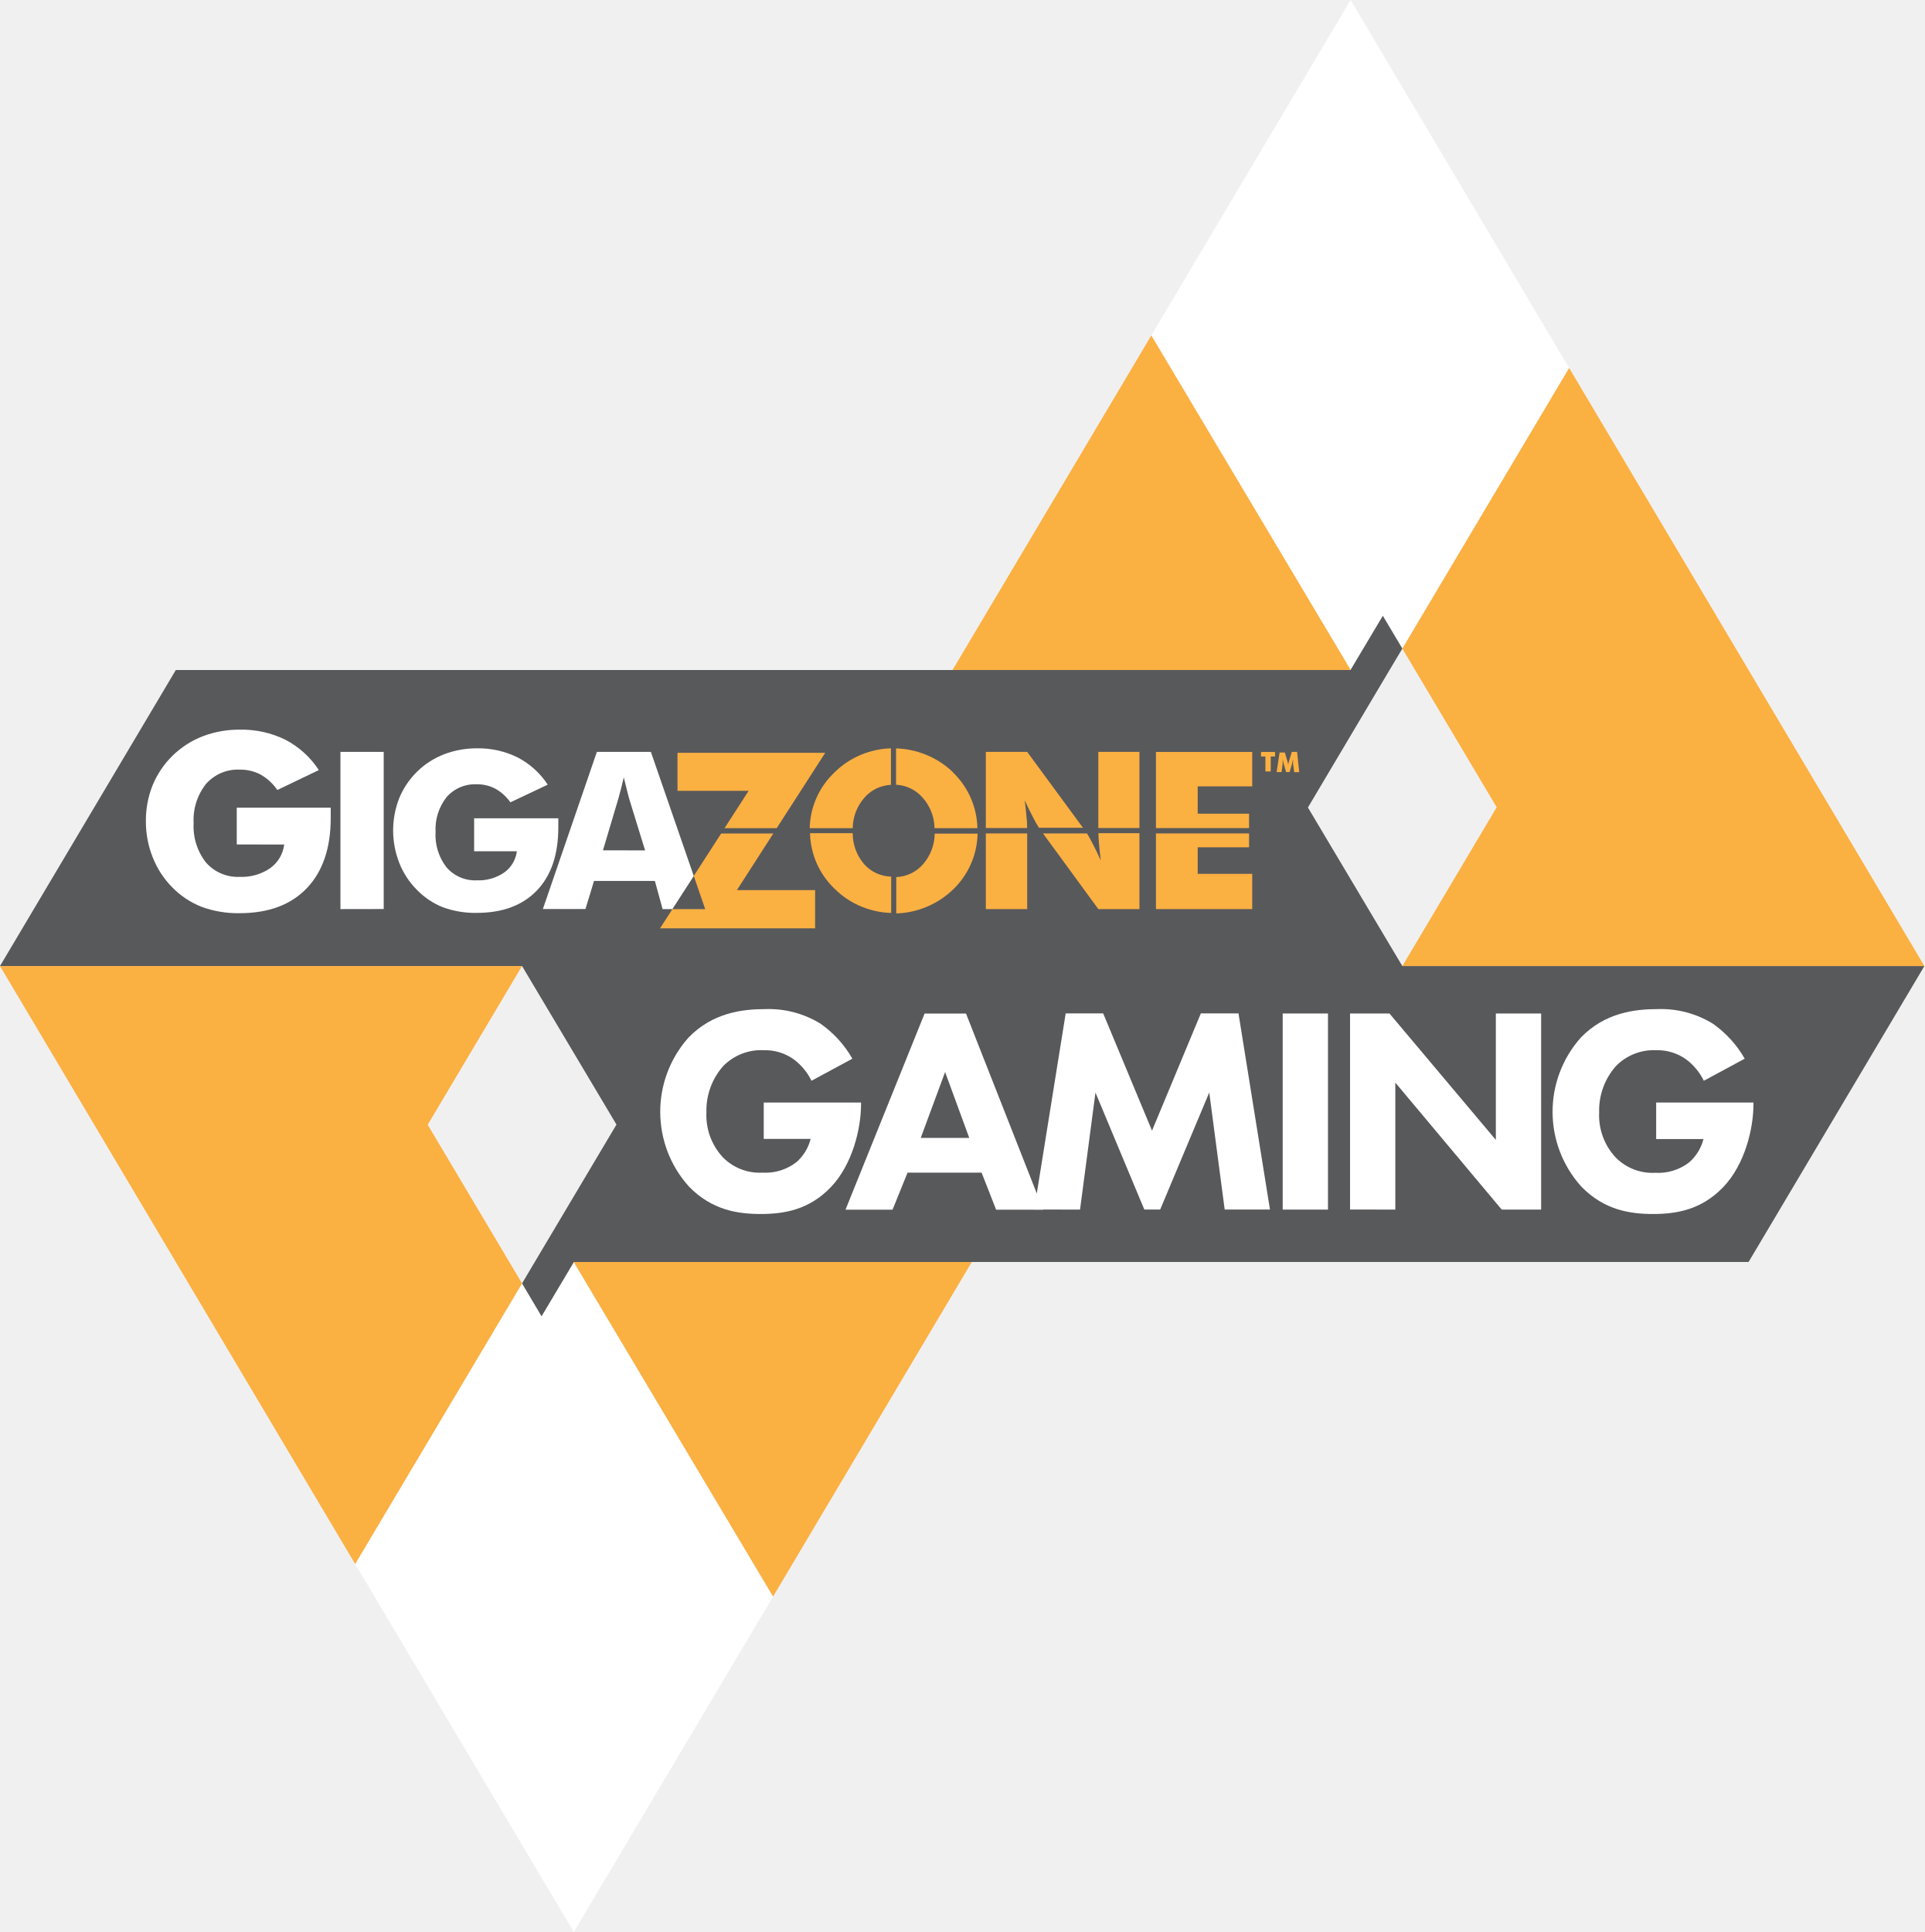
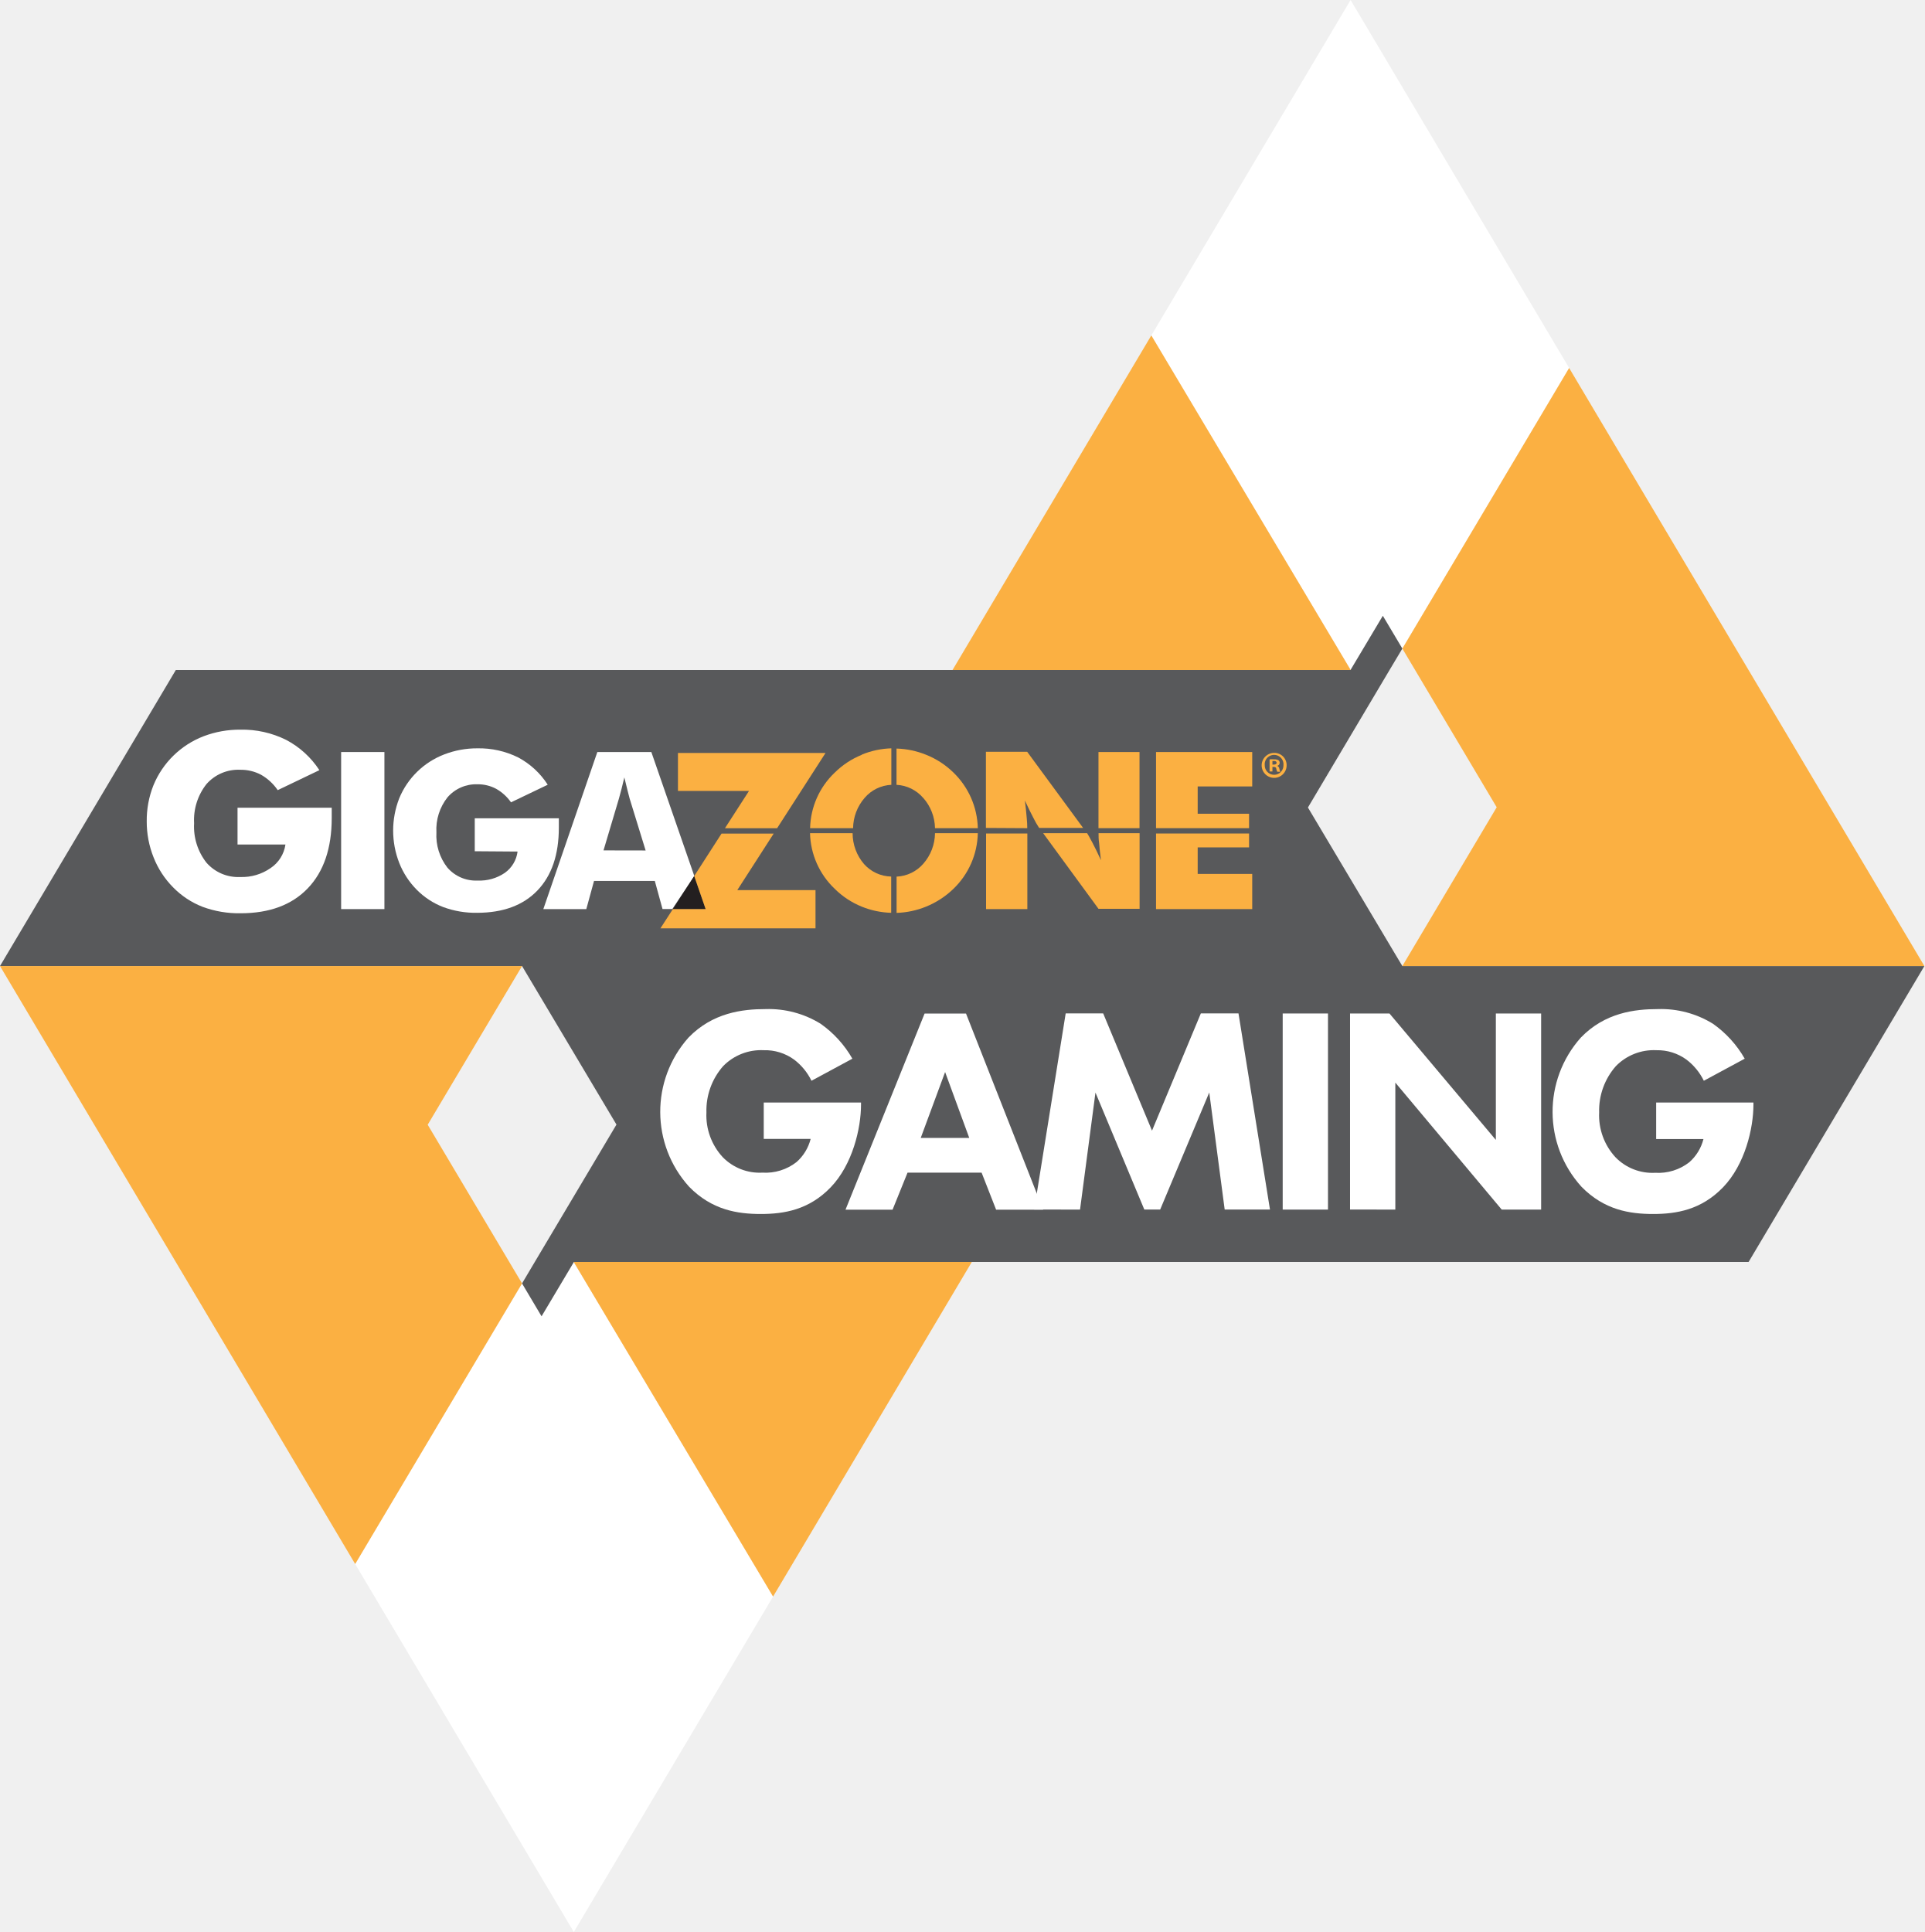
<svg xmlns="http://www.w3.org/2000/svg" viewBox="0 0 249.45 250.43">
  <defs>
-     <style>.a{fill:#fff;}.b{fill:#58595b;}.c{fill:#fbb042;}</style>
+     <style>.a{fill:#fff;}.b{fill:#58595b;}.c{fill:#fbb042;}.d{fill:#231f20;}</style>
  </defs>
  <polygon class="a" points="175.07 0 203.4 47.7 181.78 84.07 179.25 79.82 175.07 86.83 149.24 43.48 175.07 0" />
  <polygon class="a" points="74.38 250.43 46.04 202.73 67.67 166.36 70.2 170.62 74.38 163.6 100.21 206.95 74.38 250.43" />
  <polygon class="b" points="89.93 113.54 87.16 117.84 91.41 117.84 89.93 113.54" />
  <polygon class="b" points="181.78 125.22 181.78 125.22 180.94 123.82 180.94 123.82 169.54 104.67 180.12 86.85 181.78 84.07 181.78 84.07 179.25 79.82 175.07 86.83 175.08 86.85 175.05 86.85 22.79 86.85 0 125.22 67.67 125.22 67.67 125.22 79.91 145.77 69.32 163.58 67.67 166.36 67.67 166.36 70.2 170.62 74.38 163.6 74.37 163.58 74.39 163.58 226.66 163.58 249.45 125.22 181.78 125.22" />
  <polygon class="c" points="175.07 86.83 175.05 86.85 123.47 86.85 149.24 43.48 175.07 86.83" />
  <polygon class="c" points="203.4 47.7 181.78 84.07 194.01 104.64 181.78 125.22 249.45 125.22 203.4 47.7" />
-   <path class="c" d="M133.15,97.46h-5.36v9.87h5.35c0-.4,0-.84-.07-1.32q-.08-1-.24-2.27.6,1.31,1.11,2.27a11.7,11.7,0,0,0,.74,1.29l0,0h5.7Z" />
-   <rect class="c" x="142.37" y="97.46" width="5.33" height="9.87" />
-   <rect class="c" x="127.79" y="108.03" width="5.36" height="9.81" />
-   <path class="c" d="M142.45,109.28q.08,1,.24,2.25-.61-1.34-1.12-2.3t-.67-1.2h-5.7l7.17,9.81h5.33V108h-5.32C142.39,108.41,142.41,108.83,142.45,109.28Z" />
-   <polygon class="c" points="155.25 109.83 161.91 109.83 161.91 108.03 149.84 108.03 149.84 117.84 162.32 117.84 162.32 113.27 155.25 113.27 155.25 109.83" />
-   <polygon class="c" points="149.84 107.34 161.91 107.34 161.91 105.47 155.25 105.47 155.25 101.93 162.32 101.93 162.32 97.47 149.84 97.47 149.84 107.34" />
-   <path class="c" d="M119.67,112a4.85,4.85,0,0,1-3.49,1.69v4.71a11,11,0,0,0,3.83-.81,11.11,11.11,0,0,0,3.56-2.32,10.31,10.31,0,0,0,3.15-7.21h-5.56A6.11,6.11,0,0,1,119.67,112Z" />
-   <path class="c" d="M123.57,100.14A10.78,10.78,0,0,0,120,97.82a11,11,0,0,0-3.85-.81v4.71a4.87,4.87,0,0,1,3.47,1.7,6.08,6.08,0,0,1,1.52,3.93h5.56a10.39,10.39,0,0,0-3.15-7.21Z" />
-   <polygon class="c" points="93.92 107.35 100.68 107.35 106.97 97.58 87.82 97.58 87.82 102.51 97.04 102.51 93.92 107.35" />
-   <polygon class="c" points="95.52 115.38 100.24 108.04 95.52 115.38 95.52 115.38" />
-   <polygon class="c" points="95.52 115.38 100.24 108.04 93.48 108.04 89.93 113.54 91.41 117.84 87.16 117.84 85.56 120.33 105.66 120.33 105.66 115.38 95.52 115.38 95.52 115.38" />
-   <path class="c" d="M110.53,108H105a10.27,10.27,0,0,0,3.19,7.21,10.66,10.66,0,0,0,3.51,2.32,11,11,0,0,0,3.82.81v-4.71A4.84,4.84,0,0,1,112,112,6.13,6.13,0,0,1,110.53,108Z" />
-   <path class="c" d="M108.15,100.14a10.24,10.24,0,0,0-3.19,7.21h5.57a6.11,6.11,0,0,1,1.5-3.93,4.84,4.84,0,0,1,3.46-1.69V97a10.93,10.93,0,0,0-3.82.81A10.66,10.66,0,0,0,108.15,100.14Z" />
-   <polygon class="c" points="163.46 98.06 164.03 98.06 164.03 100 164.72 100 164.72 98.06 165.28 98.06 165.28 97.47 163.46 97.47 163.46 98.06" />
-   <path class="c" d="M168.14,97.46h-.69l-.39,1.3L167,99a1.26,1.26,0,0,0,0,.15,1.71,1.71,0,0,0-.07-.3v0l-.38-1.31h-.68l-.39,2.54h.64l.15-1.1c0-.09,0-.19,0-.28s0-.19,0-.28a2.82,2.82,0,0,0,.1.4l0,.07.34,1.19h.46l.34-1.19,0-.07a3.06,3.06,0,0,0,.1-.4c0,.11,0,.22,0,.31s0,.18,0,.26l.15,1.1h.65Z" />
  <polygon class="c" points="74.38 163.6 74.39 163.58 125.97 163.58 100.21 206.95 74.38 163.6" />
  <polygon class="c" points="46.04 202.73 67.67 166.36 55.44 145.79 67.67 125.22 0 125.22 46.04 202.73" />
-   <path class="a" d="M30.69,109.46v-4.77H42.87q0,.23,0,.51t0,.82q0,5.87-3.1,9.11t-8.73,3.24a13.58,13.58,0,0,1-4.92-.83A10.89,10.89,0,0,1,22.31,115a11.48,11.48,0,0,1-2.51-3.86,12.43,12.43,0,0,1-.89-4.67,12.31,12.31,0,0,1,.87-4.68,11.51,11.51,0,0,1,6.52-6.36,13.16,13.16,0,0,1,4.78-.85A12.76,12.76,0,0,1,37,95.89a11.56,11.56,0,0,1,4.33,3.93l-5.38,2.58a6.53,6.53,0,0,0-2.17-2,5.63,5.63,0,0,0-2.7-.64,5.48,5.48,0,0,0-4.38,1.86,7.51,7.51,0,0,0-1.6,5.07,7.59,7.59,0,0,0,1.6,5.11,5.47,5.47,0,0,0,4.38,1.86A6.48,6.48,0,0,0,35,112.55a4.43,4.43,0,0,0,1.84-3.08Z" />
-   <path class="a" d="M44.13,117.84V97.46h5.61v20.37Z" />
-   <path class="a" d="M61.46,110.34v-4.27H72.37q0,.21,0,.46t0,.74q0,5.26-2.78,8.16t-7.81,2.9a12.16,12.16,0,0,1-4.4-.74A9.75,9.75,0,0,1,54,115.3a10.29,10.29,0,0,1-2.25-3.46,11.5,11.5,0,0,1,0-8.38,10.31,10.31,0,0,1,5.84-5.7A11.78,11.78,0,0,1,61.81,97a11.43,11.43,0,0,1,5.29,1.18A10.35,10.35,0,0,1,71,101.71L66.16,104a5.85,5.85,0,0,0-1.94-1.76,5,5,0,0,0-2.41-.58,4.91,4.91,0,0,0-3.92,1.66,6.73,6.73,0,0,0-1.43,4.54,6.8,6.8,0,0,0,1.43,4.58,4.9,4.9,0,0,0,3.92,1.67,5.8,5.8,0,0,0,3.53-1A4,4,0,0,0,67,110.34Z" />
-   <path class="a" d="M84.37,97.46h-7l-7,20.37h5.52L77,114.19h7.89l1,3.65h1.27l2.77-4.29Zm-6.21,12.76,2-6.72q.18-.63.35-1.31t.35-1.43l.43,1.75q.17.68.26,1l2.07,6.72Z" />
  <path class="a" d="M99,142.91h12.61v.27c0,3.09-1.1,7.77-3.92,10.71s-6.06,3.47-9.07,3.47-6.33-.5-9.3-3.54a14.47,14.47,0,0,1-.08-19.32c3.13-3.24,7-3.7,10-3.7a12.81,12.81,0,0,1,7.13,1.9,14.06,14.06,0,0,1,4.12,4.53l-5.3,2.86a7.69,7.69,0,0,0-2.25-2.74A6.38,6.38,0,0,0,99,136.13a6.88,6.88,0,0,0-5.26,2.06,8.7,8.7,0,0,0-2.17,6A8,8,0,0,0,93.69,150a6.68,6.68,0,0,0,5.14,2,6.52,6.52,0,0,0,4.42-1.37,5.93,5.93,0,0,0,1.83-3H99Z" />
  <path class="a" d="M127.24,152h-9.6l-1.94,4.8h-6.1l10.25-25.42h5.37l10,25.42h-6.1Zm-1.6-4.5-3.13-8.54-3.16,8.54Z" />
  <path class="a" d="M134.06,156.78l4.08-25.42H143l6.33,15.2,6.33-15.2h4.88l4.08,25.42h-5.87l-2-15.17-6.36,15.17h-2.06L142,141.62l-2,15.17Z" />
  <path class="a" d="M172.14,131.37v25.42h-5.87V131.37Z" />
  <path class="a" d="M175,156.78V131.37h5.11l13.79,16.39V131.37h5.87v25.42h-5.11l-13.79-16.46v16.46Z" />
  <path class="a" d="M214.68,142.91h12.61v.27c0,3.09-1.1,7.77-3.93,10.71s-6.06,3.47-9.07,3.47-6.33-.5-9.3-3.54a14.47,14.47,0,0,1-.08-19.32c3.12-3.24,7-3.7,10-3.7a12.81,12.81,0,0,1,7.13,1.9,14.05,14.05,0,0,1,4.12,4.53l-5.3,2.86a7.69,7.69,0,0,0-2.25-2.74,6.38,6.38,0,0,0-3.89-1.22,6.88,6.88,0,0,0-5.26,2.06,8.7,8.7,0,0,0-2.17,6,8,8,0,0,0,2.13,5.83,6.68,6.68,0,0,0,5.14,2,6.52,6.52,0,0,0,4.42-1.37,5.94,5.94,0,0,0,1.83-3h-6.13Z" />
+   <path class="a" d="M30.79,109.47V104.7H43c0,.15,0,.33,0,.51s0,.46,0,.82q0,5.87-3.1,9.11t-8.72,3.24a13.57,13.57,0,0,1-4.91-.83A10.89,10.89,0,0,1,22.42,115a11.47,11.47,0,0,1-2.51-3.86,12.42,12.42,0,0,1-.89-4.67,12.3,12.3,0,0,1,.87-4.68,11.5,11.5,0,0,1,6.51-6.36,13.15,13.15,0,0,1,4.77-.85,12.75,12.75,0,0,1,5.91,1.32,11.55,11.55,0,0,1,4.32,3.93L36,102.42a6.53,6.53,0,0,0-2.17-2,5.62,5.62,0,0,0-2.69-.64,5.48,5.48,0,0,0-4.38,1.86,7.51,7.51,0,0,0-1.6,5.07,7.59,7.59,0,0,0,1.6,5.11,5.47,5.47,0,0,0,4.38,1.86,6.48,6.48,0,0,0,3.94-1.16A4.43,4.43,0,0,0,37,109.47Z" />
+   <polygon class="a" points="44.22 117.84 44.22 97.48 49.83 97.48 49.83 117.84 44.22 117.84 44.22 117.84" />
+   <path class="a" d="M61.54,110.34v-4.27h10.9q0,.21,0,.46t0,.74q0,5.26-2.77,8.15t-7.81,2.9a12.15,12.15,0,0,1-4.4-.74A9.75,9.75,0,0,1,54,115.31a10.29,10.29,0,0,1-2.25-3.46,11.5,11.5,0,0,1,0-8.37,10.3,10.3,0,0,1,5.83-5.69A11.78,11.78,0,0,1,61.88,97a11.42,11.42,0,0,1,5.29,1.18A10.33,10.33,0,0,1,71,101.72L66.24,104a5.85,5.85,0,0,0-1.94-1.76,5,5,0,0,0-2.41-.58A4.91,4.91,0,0,0,58,103.36a6.72,6.72,0,0,0-1.43,4.54A6.79,6.79,0,0,0,58,112.47a4.89,4.89,0,0,0,3.92,1.67,5.8,5.8,0,0,0,3.52-1,4,4,0,0,0,1.65-2.76Z" />
+   <path class="a" d="M78.23,110.23l2-6.72q.18-.63.35-1.31t.35-1.43l.43,1.75q.17.68.26,1l2.07,6.72Zm6.2-12.75h-7l-7,20.36H76L77,114.19h7.88l1,3.64h1.27L90,113.55,84.43,97.48Z" />
+   <polygon class="d" points="89.99 113.55 87.22 117.84 91.47 117.84 89.99 113.55 89.99 113.55" />
+   <path class="c" d="M133.16,107.35q0-.6-.07-1.32-.08-1-.24-2.27.6,1.31,1.11,2.27a11.65,11.65,0,0,0,.74,1.29l0,0h5.7l-7.25-9.87h-5.35v9.87Z" />
+   <polygon class="c" points="147.71 107.35 147.71 97.48 142.39 97.48 142.39 107.35 147.71 107.35 147.71 107.35" />
+   <polygon class="c" points="127.82 108.04 127.82 117.84 133.17 117.84 133.17 108.04 127.82 108.04 127.82 108.04" />
+   <path class="c" d="M142.4,108c0,.38,0,.8.07,1.25q.08,1,.24,2.25-.61-1.34-1.12-2.3t-.67-1.2h-5.7l7.17,9.8h5.33V108Z" />
+   <polygon class="c" points="155.25 109.84 161.91 109.84 161.91 108.04 149.85 108.04 149.85 117.84 162.32 117.84 162.32 113.28 155.25 113.28 155.25 109.84 155.25 109.84" />
+   <polygon class="c" points="149.85 97.48 149.85 107.35 161.91 107.35 161.91 105.48 155.25 105.48 155.25 101.94 162.32 101.94 162.32 97.48 149.85 97.48 149.85 97.48" />
+   <path class="c" d="M121.2,108a6.1,6.1,0,0,1-1.5,3.94,4.85,4.85,0,0,1-3.48,1.69v4.7a11,11,0,0,0,3.82-.81,11.11,11.11,0,0,0,3.56-2.32,10.31,10.31,0,0,0,3.15-7.2Z" />
+   <path class="c" d="M119.68,103.43a6.08,6.08,0,0,1,1.52,3.92h5.55a10.38,10.38,0,0,0-3.15-7.2,10.76,10.76,0,0,0-3.54-2.31,11,11,0,0,0-3.85-.81v4.7a4.87,4.87,0,0,1,3.46,1.7Z" />
+   <polygon class="c" points="93.97 107.36 100.73 107.36 107.01 97.6 87.88 97.6 87.88 102.52 97.09 102.52 93.97 107.36 93.97 107.36" />
+   <polygon class="c" points="100.29 108.05 93.53 108.05 89.99 113.55 91.47 117.84 87.22 117.84 85.61 120.33 105.71 120.33 105.71 115.38 95.57 115.38 100.29 108.05 100.29 108.05" />
+   <path class="c" d="M112,112a6.12,6.12,0,0,1-1.48-4H105a10.27,10.27,0,0,0,3.19,7.2,10.65,10.65,0,0,0,3.51,2.32,10.94,10.94,0,0,0,3.82.8v-4.7A4.83,4.83,0,0,1,112,112Z" />
+   <path class="c" d="M111.71,97.84a10.64,10.64,0,0,0-3.51,2.31,10.24,10.24,0,0,0-3.19,7.2h5.57a6.11,6.11,0,0,1,1.5-3.93,4.84,4.84,0,0,1,3.46-1.69V97a10.93,10.93,0,0,0-3.82.81Z" />
+   <path class="c" d="M164.94,99.11h.17c.2,0,.37-.07.37-.23s-.11-.24-.34-.24l-.2,0v.45Zm0,.89h-.37V98.43a3.18,3.18,0,0,1,.61,0,1,1,0,0,1,.55.12.44.44,0,0,1,.15.35.4.4,0,0,1-.33.37v0a.47.47,0,0,1,.29.38,1.2,1.2,0,0,0,.12.39h-.39a1.34,1.34,0,0,1-.13-.38c0-.17-.13-.25-.33-.25h-.17V100Zm-1-.83a1.22,1.22,0,0,0,1.23,1.26,1.21,1.21,0,0,0,1.2-1.25,1.22,1.22,0,1,0-2.43,0Zm2.84,0a1.62,1.62,0,1,1-1.62-1.58,1.59,1.59,0,0,1,1.62,1.58Z" />
</svg>
